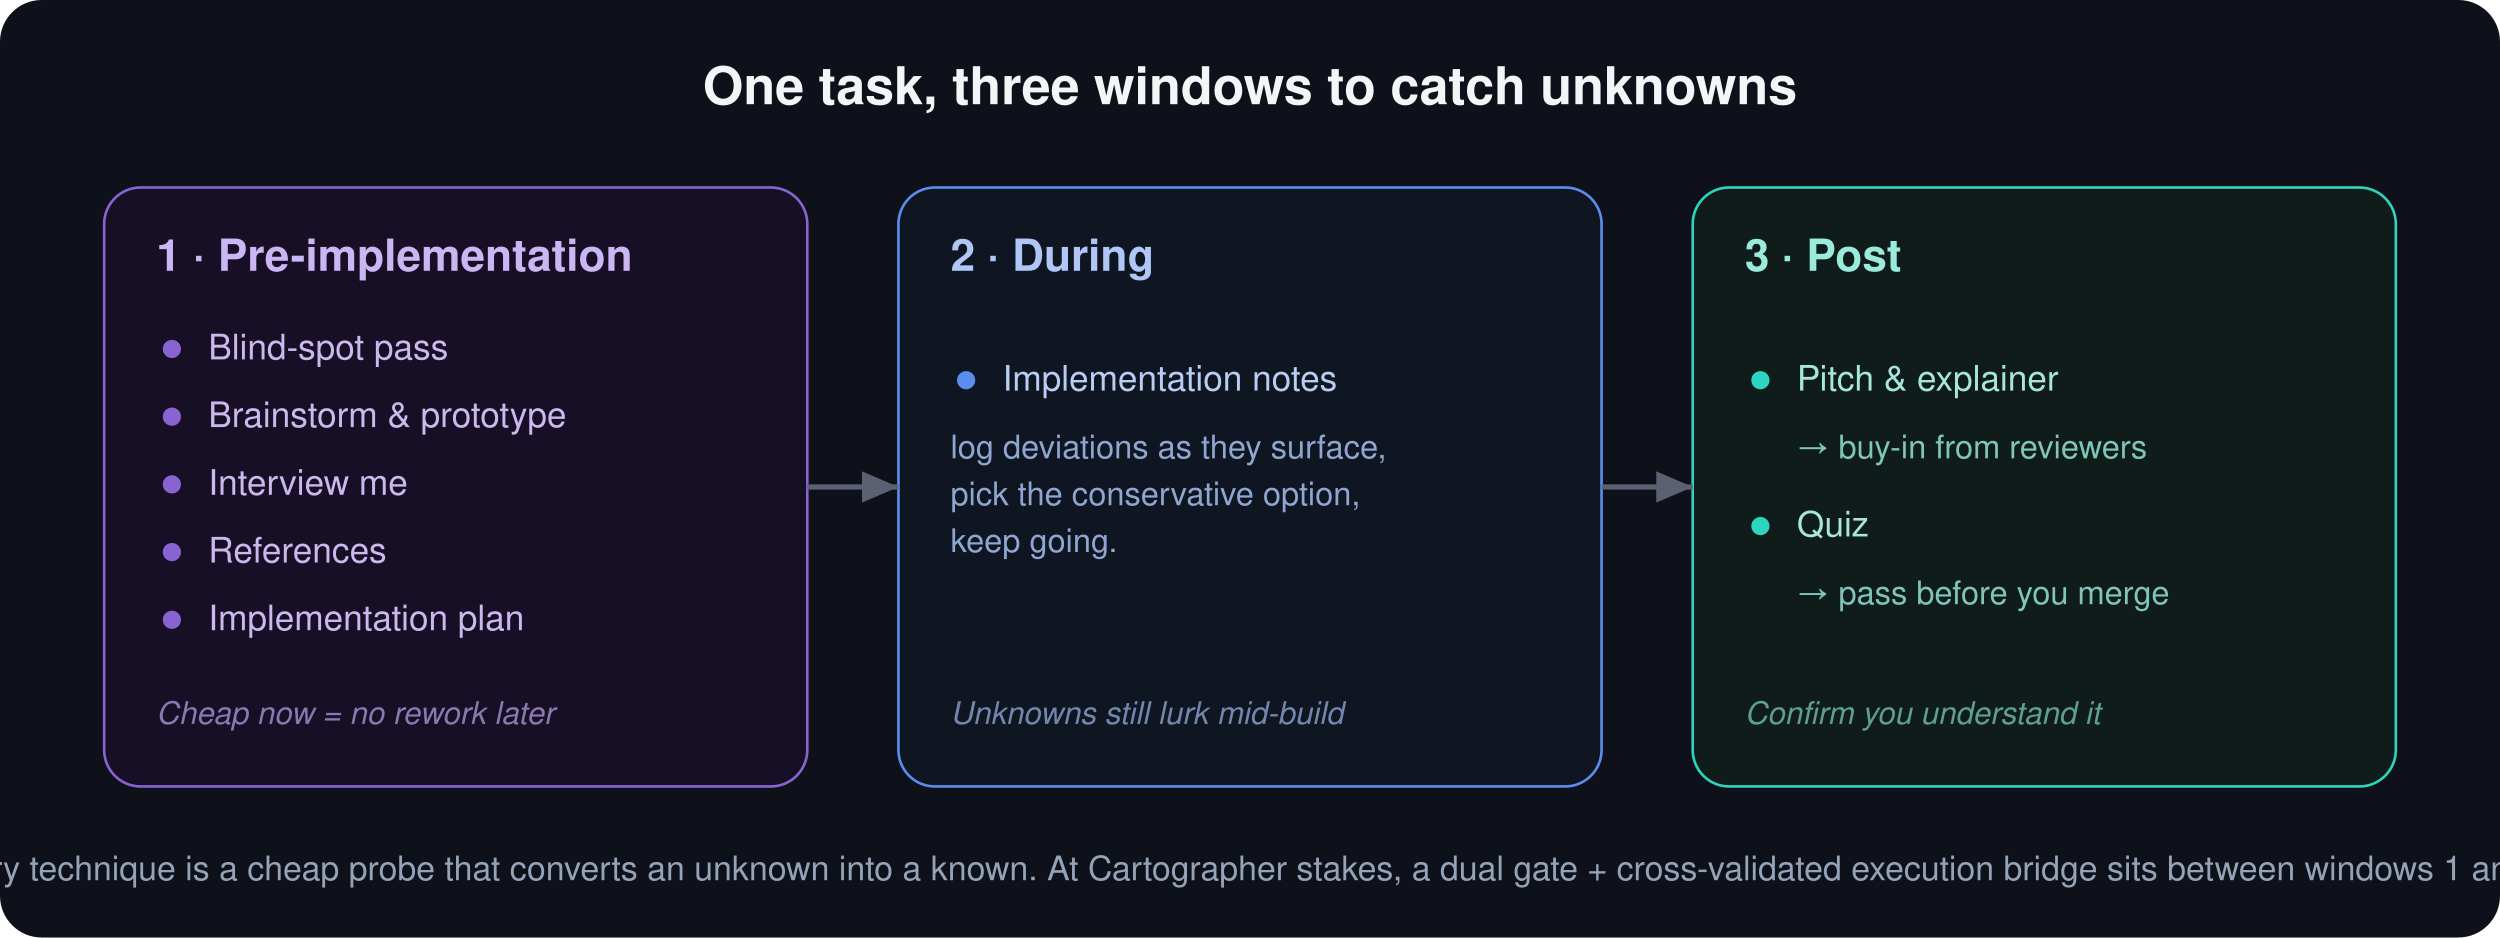
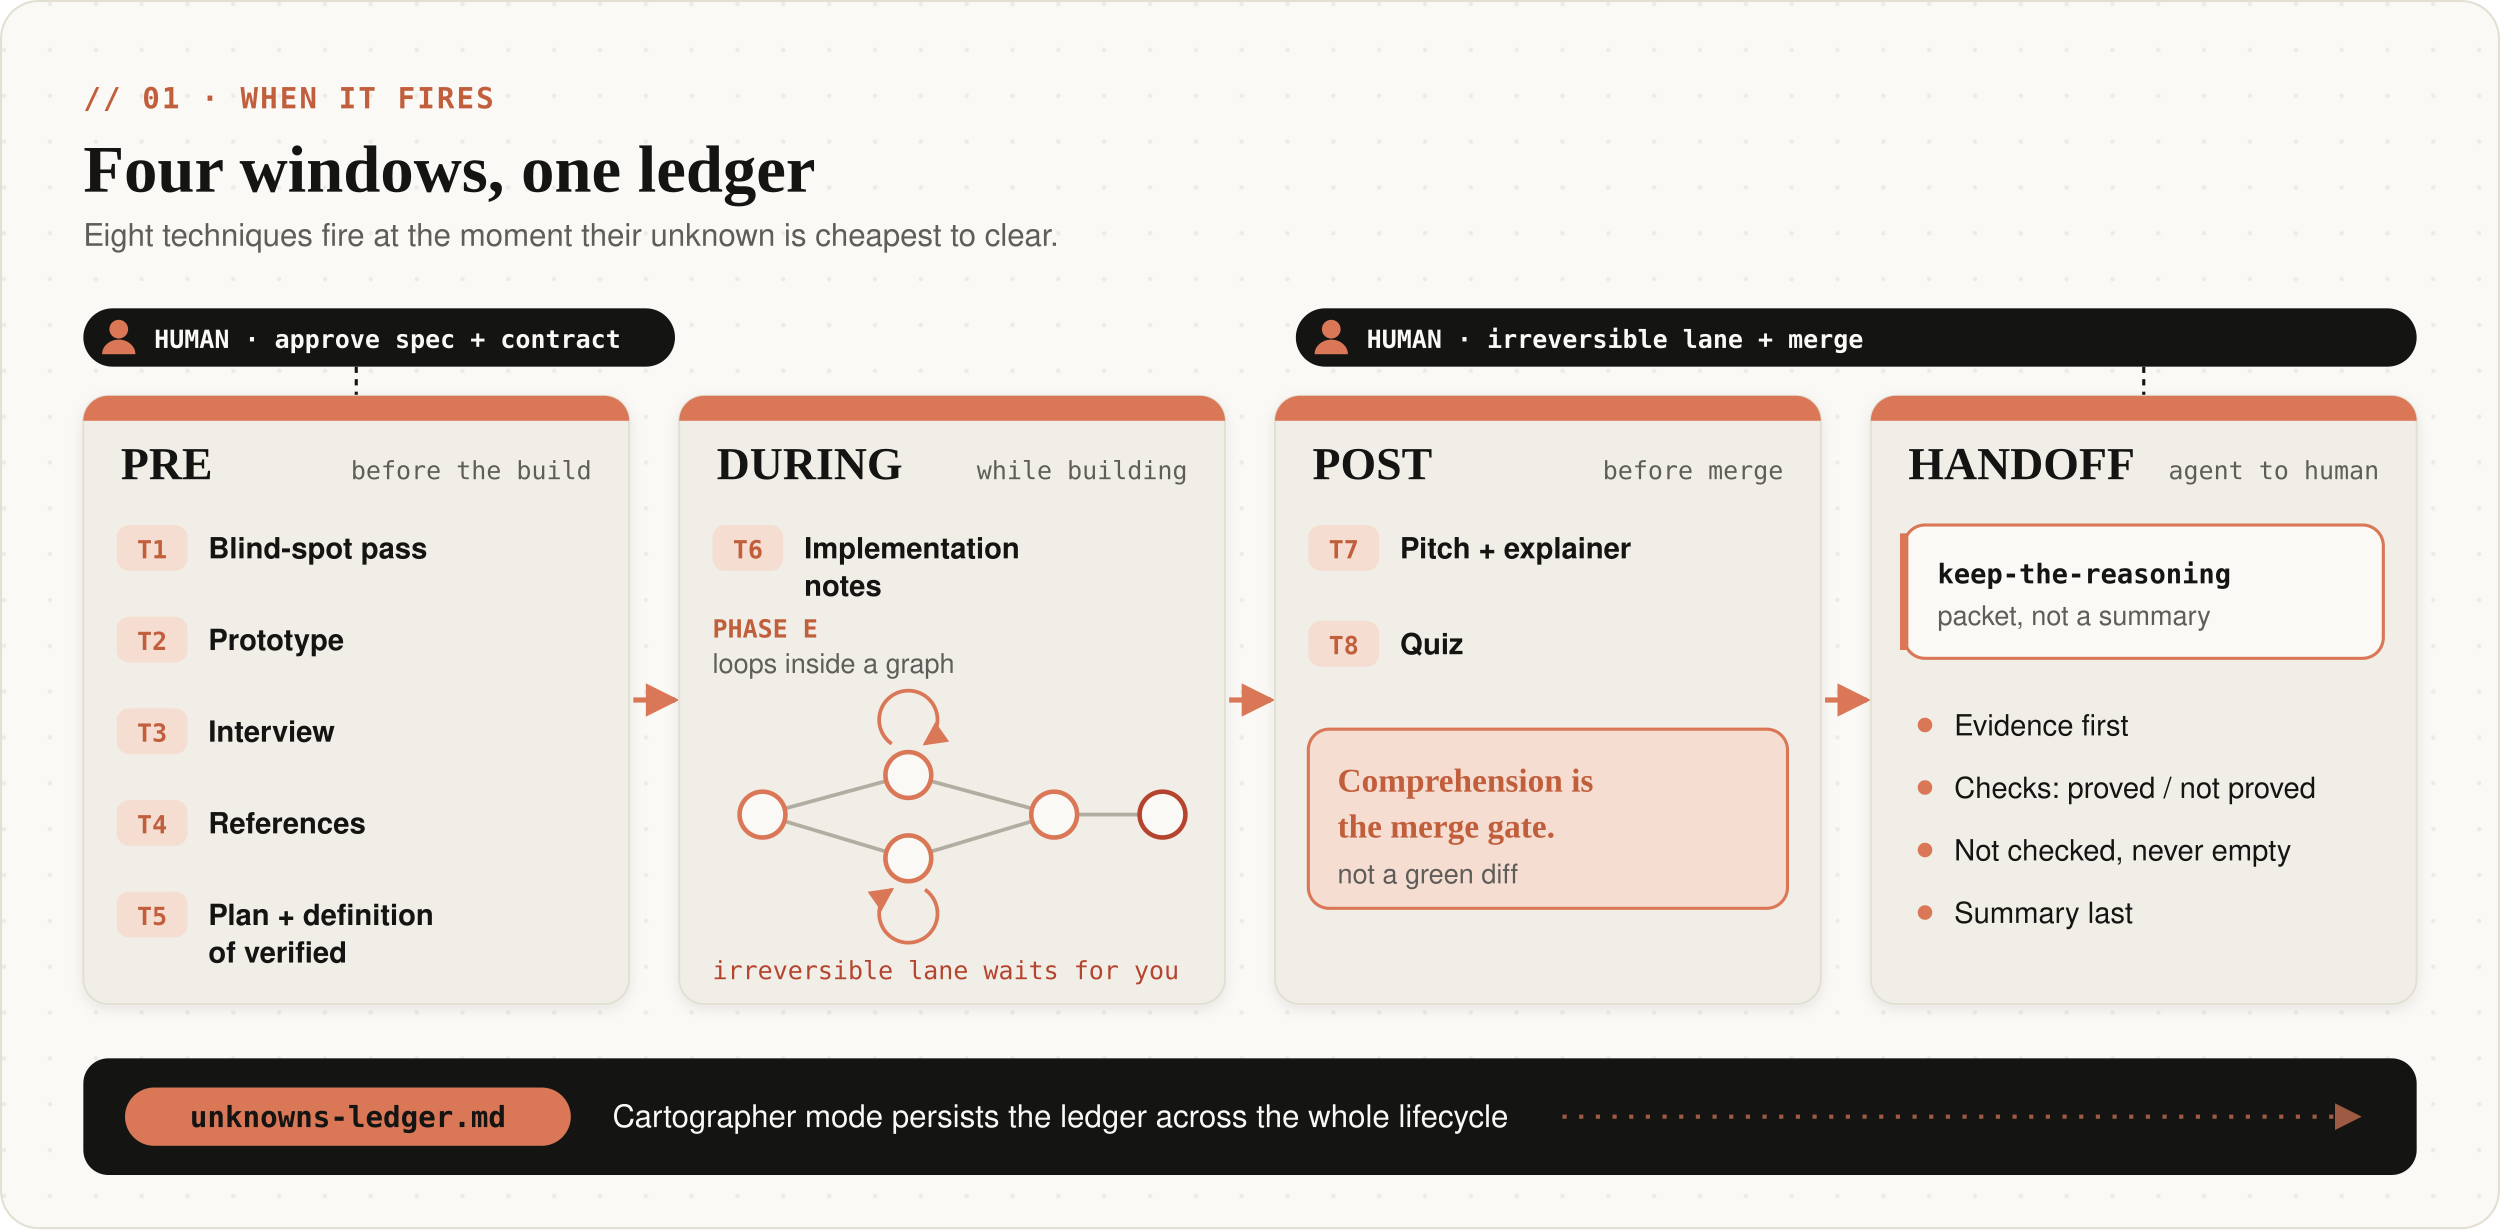
- <svg xmlns="http://www.w3.org/2000/svg" width="960" height="360" viewBox="0 0 960 360" font-family="'Segoe UI',Helvetica,Arial,sans-serif">
+ <svg xmlns="http://www.w3.org/2000/svg" width="1200" height="590" viewBox="0 0 1200 590" role="img" aria-labelledby="t d">
  <defs>
-     <marker id="arw" markerWidth="10" markerHeight="10" refX="7" refY="3" orient="auto">
-       <path d="M0 0 L7 3 L0 6 Z" fill="#5B6172" />
+     <marker id="ah" viewBox="0 0 10 10" refX="8" refY="5" markerWidth="8" markerHeight="8" orient="auto-start-reverse">
+       <path d="M1 1L9 5L1 9z" fill="#D97757" />
    </marker>
+     <marker id="ahc" viewBox="0 0 10 10" refX="8" refY="5" markerWidth="7" markerHeight="7" orient="auto-start-reverse">
+       <path d="M1 1L9 5L1 9z" fill="#B1ADA1" />
+     </marker>
+     <filter id="sh" x="-5%" y="-5%" width="110%" height="120%">
+       <feDropShadow dx="0" dy="2" stdDeviation="3" flood-color="#141413" flood-opacity="0.08" />
+     </filter>
+     <pattern id="dots" width="22" height="22" patternUnits="userSpaceOnUse">
+       <circle cx="2" cy="2" r="1.1" fill="#B1ADA1" opacity="0.35" />
+     </pattern>
  </defs>
-   <rect width="960" height="360" rx="16" fill="#0F111A" />
-   <text x="480" y="40" font-size="20" font-weight="700" fill="#F4F5F7" text-anchor="middle">One task, three windows to catch unknowns</text>
-   <rect x="40" y="72" width="270" height="230" rx="14" fill="#160F26" stroke="#8A63D2" />
-   <text x="60" y="104" font-size="17" font-weight="700" fill="#C9B6F2">1 · Pre-implementation</text>
-   <g font-size="13.5" fill="#CBB9EE">
-     <circle cx="66" cy="134" r="3.5" fill="#8A63D2" />
-     <text x="80" y="138">Blind-spot pass</text>
-     <circle cx="66" cy="160" r="3.5" fill="#8A63D2" />
-     <text x="80" y="164">Brainstorm &amp; prototype</text>
-     <circle cx="66" cy="186" r="3.5" fill="#8A63D2" />
-     <text x="80" y="190">Interview me</text>
-     <circle cx="66" cy="212" r="3.5" fill="#8A63D2" />
-     <text x="80" y="216">References</text>
-     <circle cx="66" cy="238" r="3.5" fill="#8A63D2" />
-     <text x="80" y="242">Implementation plan</text>
-   </g>
-   <text x="60" y="278" font-size="12" fill="#8A78B0" font-style="italic">Cheap now = no rework later</text>
-   <rect x="345" y="72" width="270" height="230" rx="14" fill="#0F1622" stroke="#5B8DEF" />
-   <text x="365" y="104" font-size="17" font-weight="700" fill="#AFC6F6">2 · During</text>
-   <g font-size="13.5" fill="#B9CDF3">
-     <circle cx="371" cy="146" r="3.5" fill="#5B8DEF" />
-     <text x="385" y="150">Implementation notes</text>
-     <text x="365" y="176" font-size="12.5" fill="#8FA6D0">log deviations as they surface,</text>
-     <text x="365" y="194" font-size="12.5" fill="#8FA6D0">pick the conservative option,</text>
-     <text x="365" y="212" font-size="12.5" fill="#8FA6D0">keep going.</text>
-   </g>
-   <text x="365" y="278" font-size="12" fill="#7387AE" font-style="italic">Unknowns still lurk mid-build</text>
-   <rect x="650" y="72" width="270" height="230" rx="14" fill="#0F1C1A" stroke="#2DD4BF" />
-   <text x="670" y="104" font-size="17" font-weight="700" fill="#9BEBDD">3 · Post</text>
-   <g font-size="13.5" fill="#A6E6DB">
-     <circle cx="676" cy="146" r="3.5" fill="#2DD4BF" />
-     <text x="690" y="150">Pitch &amp; explainer</text>
-     <text x="690" y="176" font-size="12.5" fill="#7FC5BA">→ buy-in from reviewers</text>
-     <circle cx="676" cy="202" r="3.5" fill="#2DD4BF" />
-     <text x="690" y="206">Quiz</text>
-     <text x="690" y="232" font-size="12.5" fill="#7FC5BA">→ pass before you merge</text>
-   </g>
-   <text x="670" y="278" font-size="12" fill="#5E9E93" font-style="italic">Confirm you understand it</text>
-   <line x1="310" y1="187" x2="345" y2="187" stroke="#5B6172" stroke-width="2" marker-end="url(#arw)" />
-   <line x1="615" y1="187" x2="650" y2="187" stroke="#5B6172" stroke-width="2" marker-end="url(#arw)" />
-   <text x="480" y="338" font-size="13" fill="#94A3B8" text-anchor="middle">Every technique is a cheap probe that converts an unknown into a known. At Cartographer stakes, a dual gate + cross-validated execution bridge sits between windows 1 and 2.</text>
+   <rect x="0.5" y="0.5" width="1199" height="589" rx="18" fill="#FAF9F5" stroke="#E3DFD3" />
+   <rect x="0.5" y="0.5" width="1199" height="589" rx="18" fill="url(#dots)" opacity="0.5" />
+   <text x="40" y="52" font-family="ui-monospace, SFMono-Regular, Menlo, Consolas, monospace" font-size="14" font-weight="700" fill="#C15F3C" letter-spacing="1">// 01 · WHEN IT FIRES</text>
+   <text x="40" y="92" font-family="Georgia, 'Times New Roman', serif" font-size="32" font-weight="700" fill="#141413">Four windows, one ledger</text>
+   <text x="40" y="118" font-family="-apple-system, 'Segoe UI', Helvetica, Arial, sans-serif" font-size="15" fill="#5E5D59">Eight techniques fire at the moment their unknown is cheapest to clear.</text>
+   <rect x="40" y="148" width="284" height="28" rx="14" fill="#141413" />
+   <circle cx="57" cy="158" r="4.5" fill="#D97757" />
+   <path d="M49 170a8 7 0 0 1 16 0z" fill="#D97757" />
+   <text x="74" y="167" font-family="ui-monospace, SFMono-Regular, Menlo, Consolas, monospace" font-size="12" font-weight="700" fill="#FAF9F5">HUMAN · approve spec + contract</text>
+   <rect x="622" y="148" width="538" height="28" rx="14" fill="#141413" />
+   <circle cx="639" cy="158" r="4.5" fill="#D97757" />
+   <path d="M631 170a8 7 0 0 1 16 0z" fill="#D97757" />
+   <text x="656" y="167" font-family="ui-monospace, SFMono-Regular, Menlo, Consolas, monospace" font-size="12" font-weight="700" fill="#FAF9F5">HUMAN · irreversible lane + merge</text>
+   <path d="M171 176V190" stroke="#141413" stroke-width="1.5" stroke-dasharray="3 3" />
+   <path d="M1029 176V190" stroke="#141413" stroke-width="1.5" stroke-dasharray="3 3" />
+   <rect x="40" y="190" width="262" height="292" rx="12" fill="#F0EEE6" stroke="#E3DFD3" filter="url(#sh)" />
+   <path d="M40 202a12 12 0 0 1 12 -12h238a12 12 0 0 1 12 12v0H40z" fill="#D97757" />
+   <text x="58" y="230" font-family="Georgia, 'Times New Roman', serif" font-size="22" font-weight="700" fill="#141413">PRE</text>
+   <text x="284" y="230" font-family="ui-monospace, SFMono-Regular, Menlo, Consolas, monospace" font-size="12" fill="#5E5D59" text-anchor="end">before the build</text>
+   <path d="M304 336.0h20" stroke="#D97757" stroke-width="2.5" marker-end="url(#ah)" />
+   <rect x="326" y="190" width="262" height="292" rx="12" fill="#F0EEE6" stroke="#E3DFD3" filter="url(#sh)" />
+   <path d="M326 202a12 12 0 0 1 12 -12h238a12 12 0 0 1 12 12v0H326z" fill="#D97757" />
+   <text x="344" y="230" font-family="Georgia, 'Times New Roman', serif" font-size="22" font-weight="700" fill="#141413">DURING</text>
+   <text x="570" y="230" font-family="ui-monospace, SFMono-Regular, Menlo, Consolas, monospace" font-size="12" fill="#5E5D59" text-anchor="end">while building</text>
+   <path d="M590 336.0h20" stroke="#D97757" stroke-width="2.5" marker-end="url(#ah)" />
+   <rect x="612" y="190" width="262" height="292" rx="12" fill="#F0EEE6" stroke="#E3DFD3" filter="url(#sh)" />
+   <path d="M612 202a12 12 0 0 1 12 -12h238a12 12 0 0 1 12 12v0H612z" fill="#D97757" />
+   <text x="630" y="230" font-family="Georgia, 'Times New Roman', serif" font-size="22" font-weight="700" fill="#141413">POST</text>
+   <text x="856" y="230" font-family="ui-monospace, SFMono-Regular, Menlo, Consolas, monospace" font-size="12" fill="#5E5D59" text-anchor="end">before merge</text>
+   <path d="M876 336.0h20" stroke="#D97757" stroke-width="2.5" marker-end="url(#ah)" />
+   <rect x="898" y="190" width="262" height="292" rx="12" fill="#F0EEE6" stroke="#E3DFD3" filter="url(#sh)" />
+   <path d="M898 202a12 12 0 0 1 12 -12h238a12 12 0 0 1 12 12v0H898z" fill="#D97757" />
+   <text x="916" y="230" font-family="Georgia, 'Times New Roman', serif" font-size="22" font-weight="700" fill="#141413">HANDOFF</text>
+   <text x="1142" y="230" font-family="ui-monospace, SFMono-Regular, Menlo, Consolas, monospace" font-size="12" fill="#5E5D59" text-anchor="end">agent to human</text>
+   <rect x="56" y="252" width="34" height="22" rx="6" fill="#F5DDD1" />
+   <text x="73" y="268" font-family="ui-monospace, SFMono-Regular, Menlo, Consolas, monospace" font-size="12" font-weight="700" fill="#C15F3C" text-anchor="middle">T1</text>
+   <text x="100" y="268" font-family="-apple-system, 'Segoe UI', Helvetica, Arial, sans-serif" font-size="14" font-weight="600" fill="#141413">Blind-spot pass</text>
+   <rect x="56" y="296" width="34" height="22" rx="6" fill="#F5DDD1" />
+   <text x="73" y="312" font-family="ui-monospace, SFMono-Regular, Menlo, Consolas, monospace" font-size="12" font-weight="700" fill="#C15F3C" text-anchor="middle">T2</text>
+   <text x="100" y="312" font-family="-apple-system, 'Segoe UI', Helvetica, Arial, sans-serif" font-size="14" font-weight="600" fill="#141413">Prototype</text>
+   <rect x="56" y="340" width="34" height="22" rx="6" fill="#F5DDD1" />
+   <text x="73" y="356" font-family="ui-monospace, SFMono-Regular, Menlo, Consolas, monospace" font-size="12" font-weight="700" fill="#C15F3C" text-anchor="middle">T3</text>
+   <text x="100" y="356" font-family="-apple-system, 'Segoe UI', Helvetica, Arial, sans-serif" font-size="14" font-weight="600" fill="#141413">Interview</text>
+   <rect x="56" y="384" width="34" height="22" rx="6" fill="#F5DDD1" />
+   <text x="73" y="400" font-family="ui-monospace, SFMono-Regular, Menlo, Consolas, monospace" font-size="12" font-weight="700" fill="#C15F3C" text-anchor="middle">T4</text>
+   <text x="100" y="400" font-family="-apple-system, 'Segoe UI', Helvetica, Arial, sans-serif" font-size="14" font-weight="600" fill="#141413">References</text>
+   <rect x="56" y="428" width="34" height="22" rx="6" fill="#F5DDD1" />
+   <text x="73" y="444" font-family="ui-monospace, SFMono-Regular, Menlo, Consolas, monospace" font-size="12" font-weight="700" fill="#C15F3C" text-anchor="middle">T5</text>
+   <text x="100" y="444" font-family="-apple-system, 'Segoe UI', Helvetica, Arial, sans-serif" font-size="14" font-weight="600" fill="#141413">Plan + definition</text>
+   <text x="100" y="462" font-family="-apple-system, 'Segoe UI', Helvetica, Arial, sans-serif" font-size="14" font-weight="600" fill="#141413">of verified</text>
+   <rect x="342" y="252" width="34" height="22" rx="6" fill="#F5DDD1" />
+   <text x="359" y="268" font-family="ui-monospace, SFMono-Regular, Menlo, Consolas, monospace" font-size="12" font-weight="700" fill="#C15F3C" text-anchor="middle">T6</text>
+   <text x="386" y="268" font-family="-apple-system, 'Segoe UI', Helvetica, Arial, sans-serif" font-size="14" font-weight="600" fill="#141413">Implementation</text>
+   <text x="386" y="286" font-family="-apple-system, 'Segoe UI', Helvetica, Arial, sans-serif" font-size="14" font-weight="600" fill="#141413">notes</text>
+   <text x="342" y="306" font-family="ui-monospace, SFMono-Regular, Menlo, Consolas, monospace" font-size="12" font-weight="700" fill="#C15F3C">PHASE E</text>
+   <text x="342" y="323" font-family="-apple-system, 'Segoe UI', Helvetica, Arial, sans-serif" font-size="13" fill="#5E5D59">loops inside a graph</text>
+   <path d="M366 391L436 372" stroke="#B1ADA1" stroke-width="1.8" marker-end="url(#ahc)" />
+   <path d="M366 391L436 412" stroke="#B1ADA1" stroke-width="1.8" marker-end="url(#ahc)" />
+   <path d="M436 372L506 391" stroke="#B1ADA1" stroke-width="1.8" marker-end="url(#ahc)" />
+   <path d="M436 412L506 391" stroke="#B1ADA1" stroke-width="1.8" marker-end="url(#ahc)" />
+   <path d="M506 391L558 391" stroke="#B1ADA1" stroke-width="1.8" marker-end="url(#ahc)" />
+   <circle cx="366" cy="391" r="11" fill="#FAF9F5" stroke="#D97757" stroke-width="2.2" />
+   <circle cx="436" cy="372" r="11" fill="#FAF9F5" stroke="#D97757" stroke-width="2.2" />
+   <circle cx="436" cy="412" r="11" fill="#FAF9F5" stroke="#D97757" stroke-width="2.2" />
+   <circle cx="506" cy="391" r="11" fill="#FAF9F5" stroke="#D97757" stroke-width="2.2" />
+   <circle cx="558" cy="391" r="11" fill="#FAF9F5" stroke="#B5442E" stroke-width="2.2" />
+   <path d="M428 360a14 14 0 1 1 16 0" fill="none" stroke="#D97757" stroke-width="1.8" marker-end="url(#ah)" transform="translate(0 -3)" />
+   <path d="M444 424a14 14 0 1 1 -16 0" fill="none" stroke="#D97757" stroke-width="1.8" marker-end="url(#ah)" transform="translate(0 3)" />
+   <text x="342" y="470" font-family="ui-monospace, SFMono-Regular, Menlo, Consolas, monospace" font-size="12" fill="#B5442E">irreversible lane waits for you</text>
+   <rect x="628" y="252" width="34" height="22" rx="6" fill="#F5DDD1" />
+   <text x="645" y="268" font-family="ui-monospace, SFMono-Regular, Menlo, Consolas, monospace" font-size="12" font-weight="700" fill="#C15F3C" text-anchor="middle">T7</text>
+   <text x="672" y="268" font-family="-apple-system, 'Segoe UI', Helvetica, Arial, sans-serif" font-size="14" font-weight="600" fill="#141413">Pitch + explainer</text>
+   <rect x="628" y="298" width="34" height="22" rx="6" fill="#F5DDD1" />
+   <text x="645" y="314" font-family="ui-monospace, SFMono-Regular, Menlo, Consolas, monospace" font-size="12" font-weight="700" fill="#C15F3C" text-anchor="middle">T8</text>
+   <text x="672" y="314" font-family="-apple-system, 'Segoe UI', Helvetica, Arial, sans-serif" font-size="14" font-weight="600" fill="#141413">Quiz</text>
+   <rect x="628" y="350" width="230" height="86" rx="10" fill="#F5DDD1" stroke="#D97757" stroke-width="1.5" />
+   <text x="642" y="380" font-family="Georgia, 'Times New Roman', serif" font-size="16" font-weight="700" fill="#C15F3C">Comprehension is</text>
+   <text x="642" y="402" font-family="Georgia, 'Times New Roman', serif" font-size="16" font-weight="700" fill="#C15F3C">the merge gate.</text>
+   <text x="642" y="424" font-family="-apple-system, 'Segoe UI', Helvetica, Arial, sans-serif" font-size="13" fill="#5E5D59">not a green diff</text>
+   <rect x="914" y="252" width="230" height="64" rx="10" fill="#FAF9F5" stroke="#D97757" stroke-width="1.5" />
+   <path d="M914 256v56" stroke="#D97757" stroke-width="4" />
+   <text x="930" y="280" font-family="ui-monospace, SFMono-Regular, Menlo, Consolas, monospace" font-size="13" font-weight="700" fill="#141413">keep-the-reasoning</text>
+   <text x="930" y="300" font-family="-apple-system, 'Segoe UI', Helvetica, Arial, sans-serif" font-size="13" fill="#5E5D59">packet, not a summary</text>
+   <circle cx="924" cy="348" r="3.5" fill="#D97757" />
+   <text x="938" y="353" font-family="-apple-system, 'Segoe UI', Helvetica, Arial, sans-serif" font-size="14" fill="#141413">Evidence first</text>
+   <circle cx="924" cy="378" r="3.5" fill="#D97757" />
+   <text x="938" y="383" font-family="-apple-system, 'Segoe UI', Helvetica, Arial, sans-serif" font-size="14" fill="#141413">Checks: proved / not proved</text>
+   <circle cx="924" cy="408" r="3.5" fill="#D97757" />
+   <text x="938" y="413" font-family="-apple-system, 'Segoe UI', Helvetica, Arial, sans-serif" font-size="14" fill="#141413">Not checked, never empty</text>
+   <circle cx="924" cy="438" r="3.5" fill="#D97757" />
+   <text x="938" y="443" font-family="-apple-system, 'Segoe UI', Helvetica, Arial, sans-serif" font-size="14" fill="#141413">Summary last</text>
+   <rect x="40" y="508" width="1120" height="56" rx="12" fill="#141413" />
+   <path d="M750 536H1132" stroke="#D97757" stroke-width="2" stroke-dasharray="2 6" opacity="0.7" marker-end="url(#ah)" />
+   <rect x="60" y="522" width="214" height="28" rx="14" fill="#D97757" />
+   <text x="167" y="541" font-family="ui-monospace, SFMono-Regular, Menlo, Consolas, monospace" font-size="14" font-weight="700" fill="#141413" text-anchor="middle">unknowns-ledger.md</text>
+   <text x="294" y="541" font-family="-apple-system, 'Segoe UI', Helvetica, Arial, sans-serif" font-size="15" fill="#FAF9F5">Cartographer mode persists the ledger across the whole lifecycle</text>
</svg>
